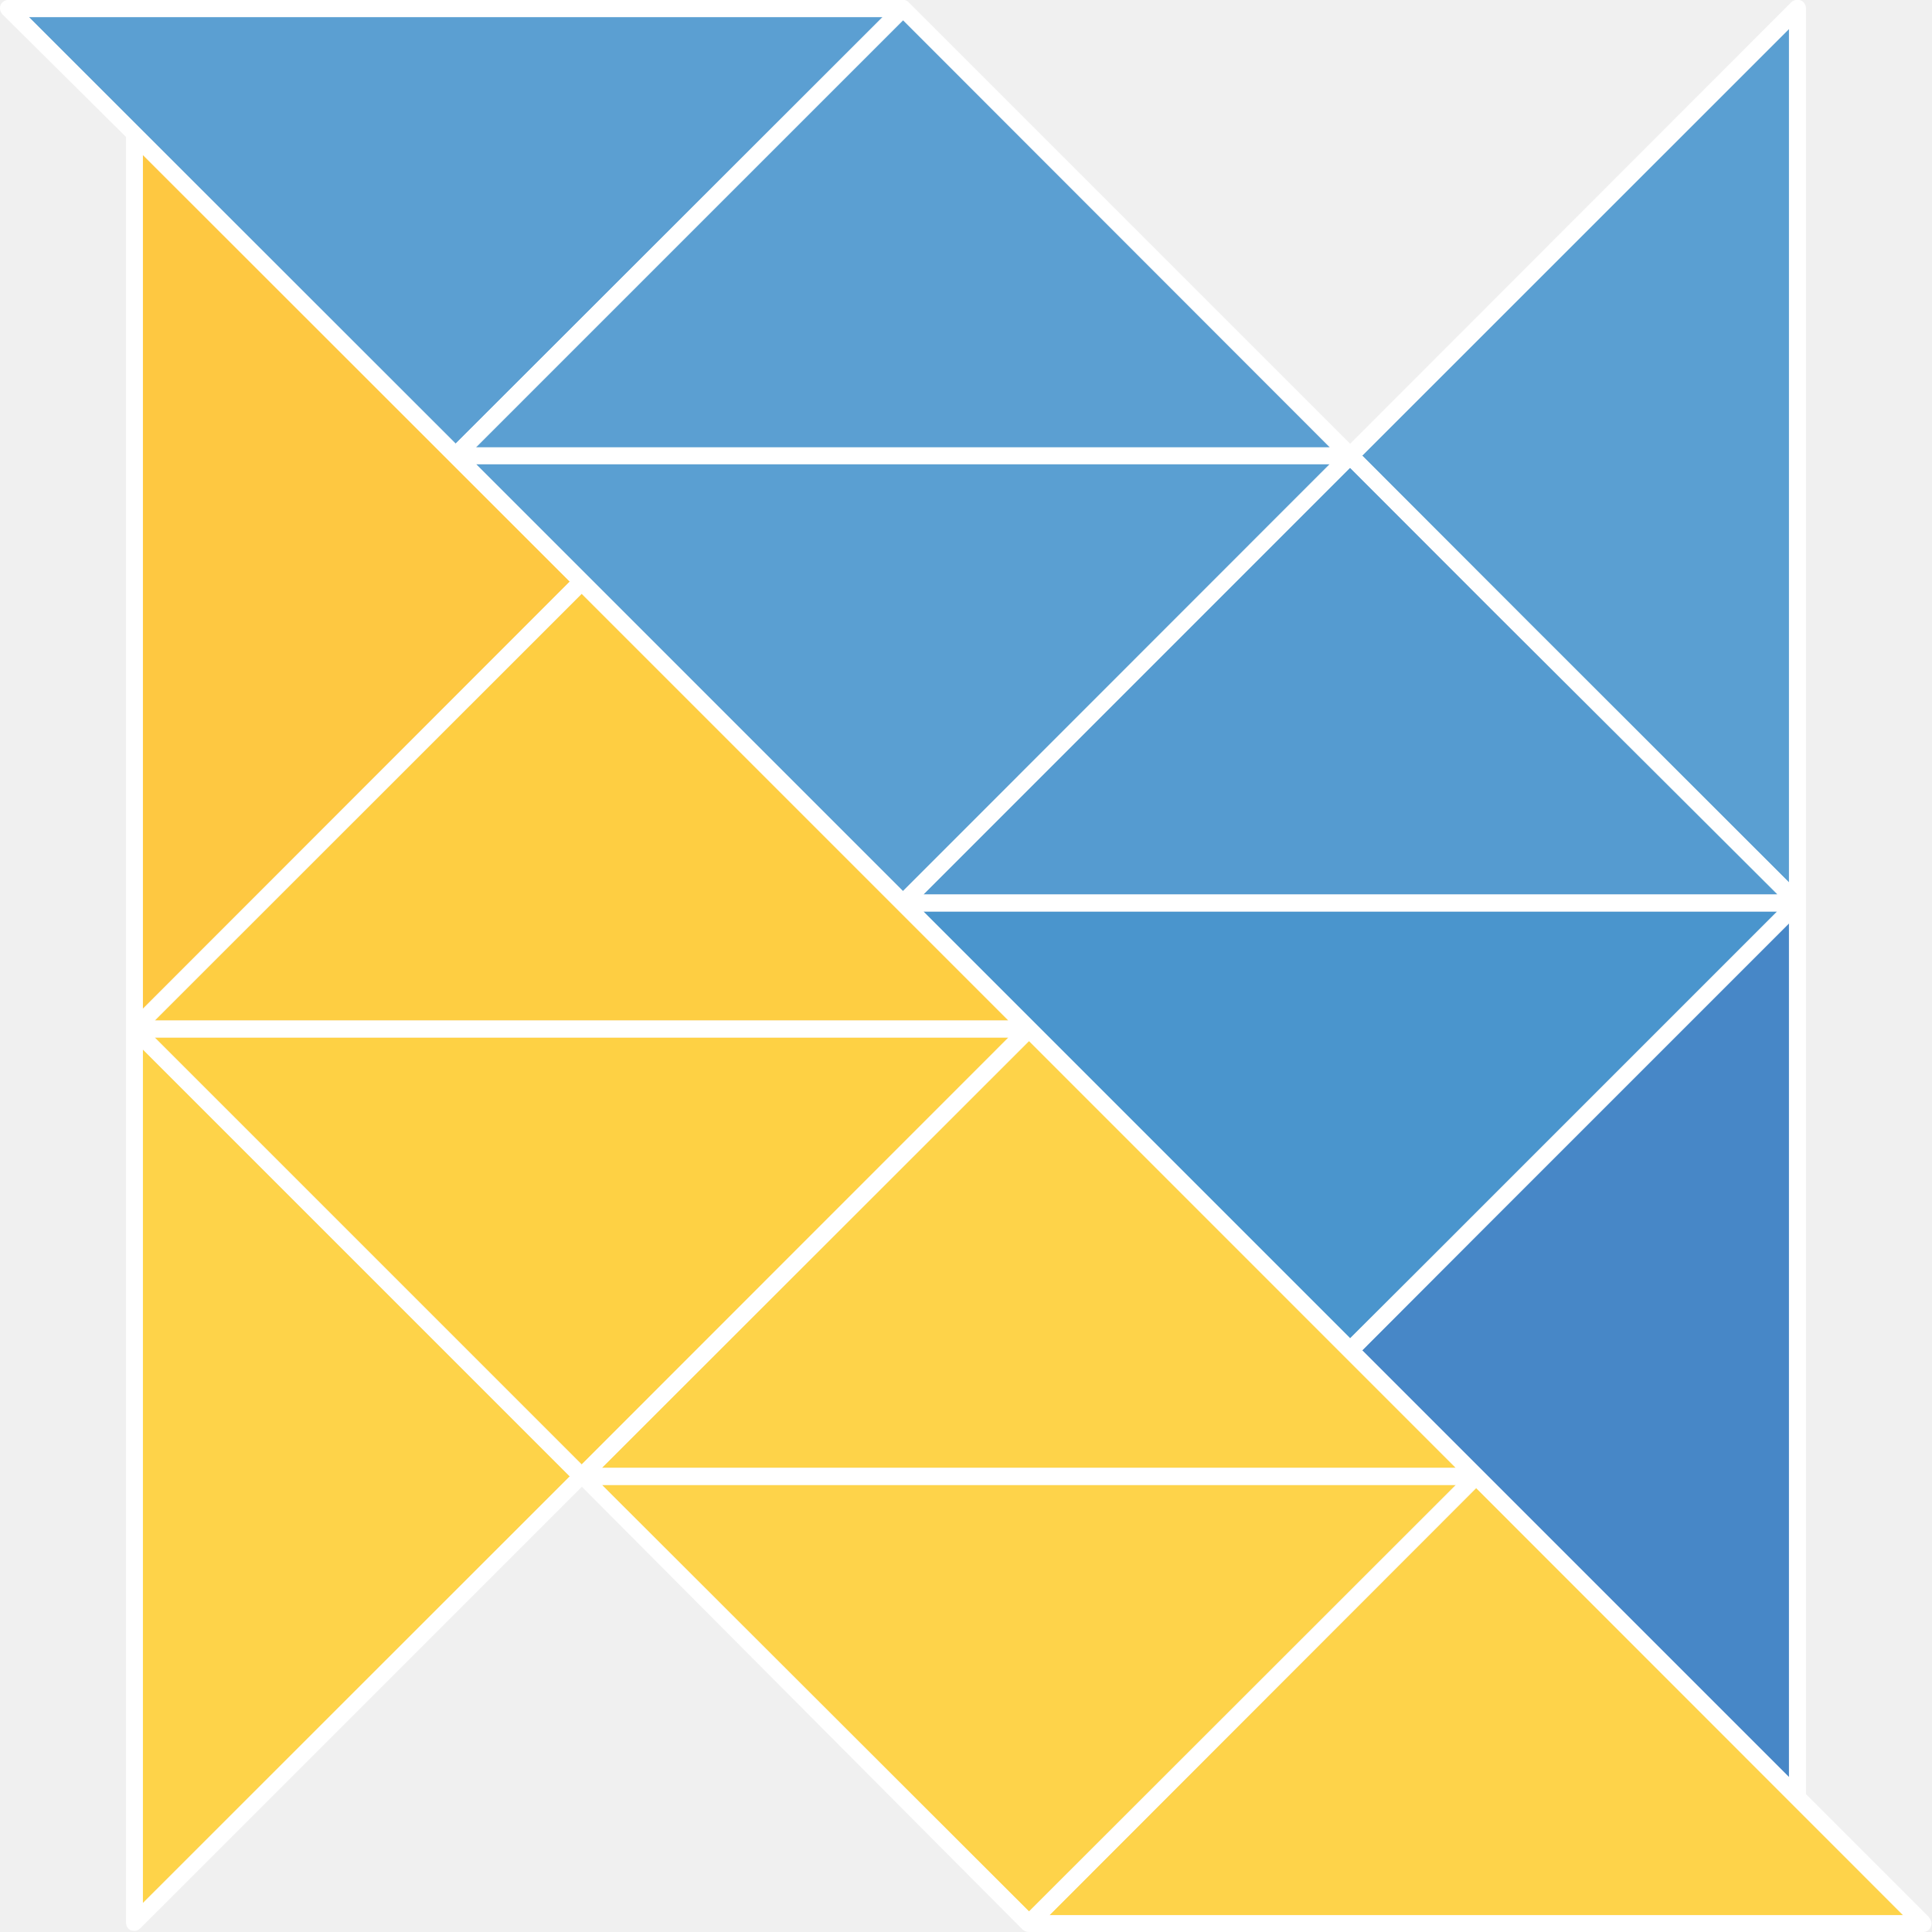
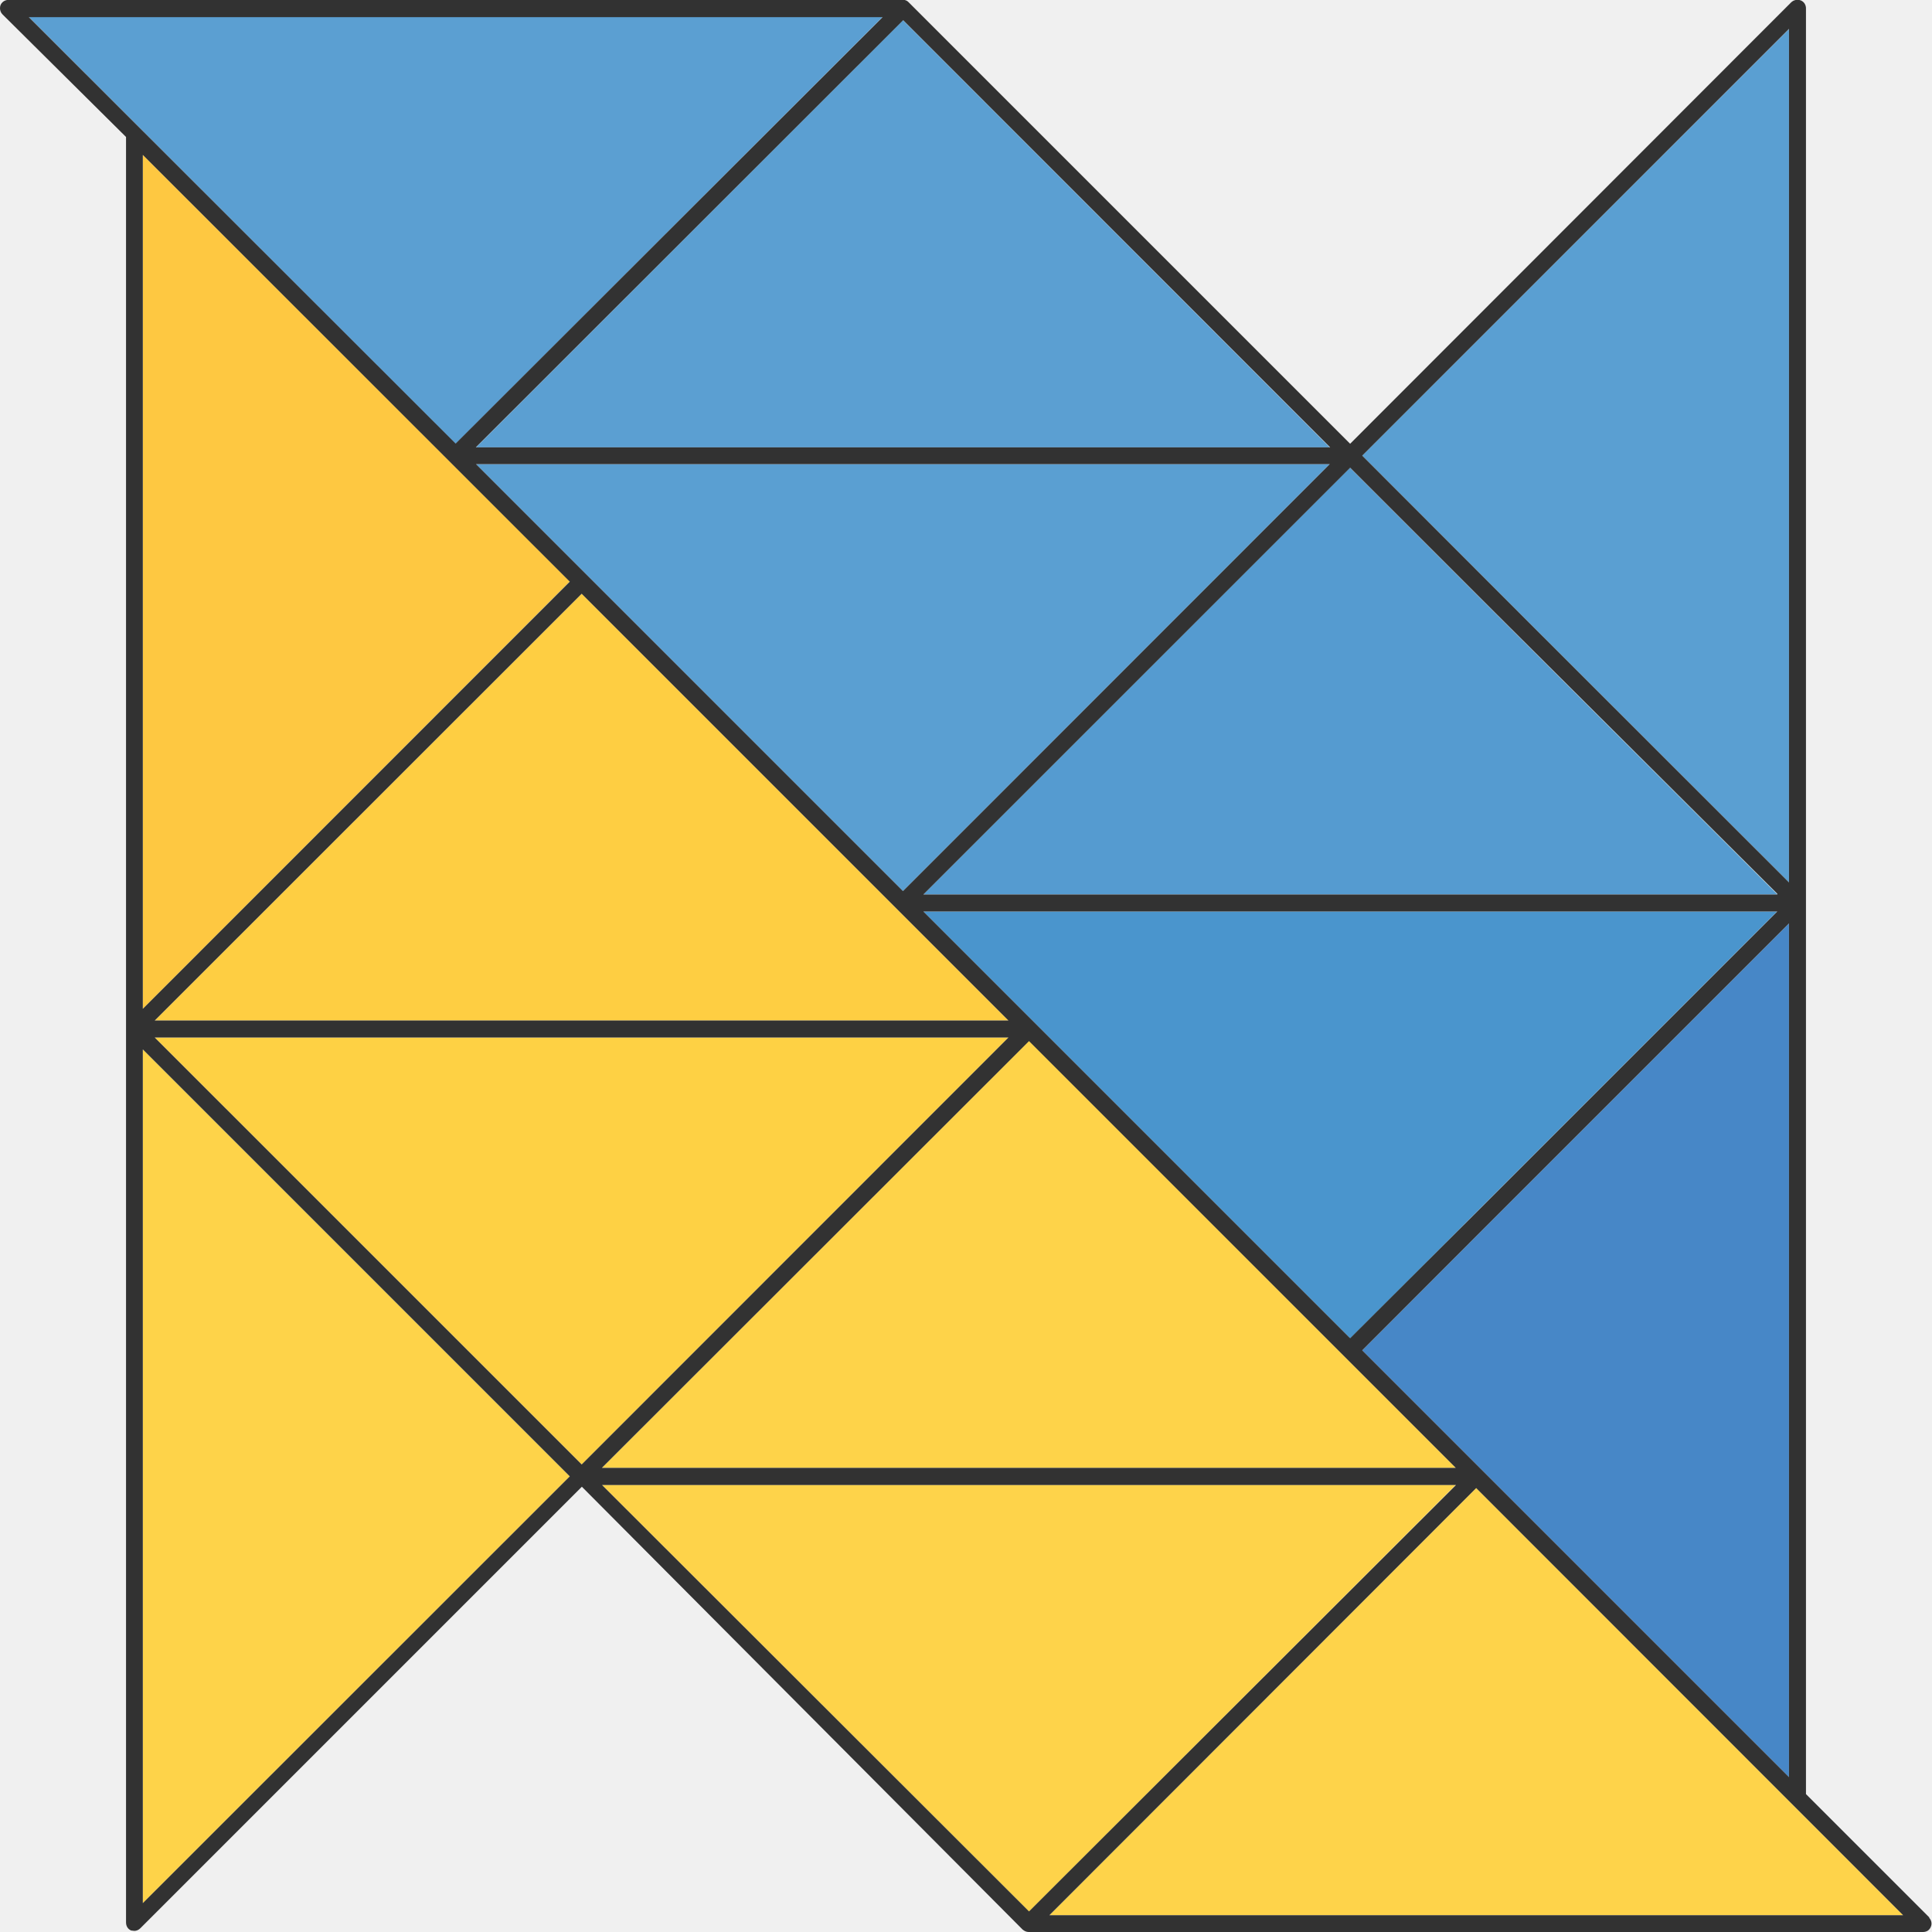
<svg xmlns="http://www.w3.org/2000/svg" width="1024" height="1024" viewBox="1330 -28.7 1024 1024">
  <path fill="#27BCF3" d="M1582.3 208.4L1808.6-18" />
  <path fill="#0079AA" d="M2045.6 680.6l66.3-66.2-66.8 66.2z" />
  <path fill="#4787C7" d="M2278.2 913.2V460.7l-160 160L2052 687" />
  <path fill="#5A9FD2" d="M2052 212.8l88.4 88.5L2278.2 439V-13.3" />
  <path fill="#5B9FD2" d="M1345.3-19.7l226.2 226.2 226.3-226.2" />
  <path fill="#5A9FD2" d="M1808.6 443.6l226.2-226.3h-452.5" />
  <path fill="#5B9FD2" d="M1808.6-18l-226.3 226.4h452.5" />
  <path fill="#4A95CD" d="M1819.4 454.4l226.2 226.2 66.3-66.2 160-160" />
  <path fill="#559BD0" d="M1819.4 445.4H2272L2122.2 296l-76.7-76.8" />
  <path fill="#0096D3" d="M2272 445.4L2122.2 296 2272 445.3" />
  <path fill="#FEC841" d="M1405.7 53.4V506L1632 279.5" />
  <path fill="#FED349" d="M1405.7 527.5V980L1632 753.8l-66.3-66.3" />
  <path fill="#FED34A" d="M2112.4 760l-226.2 226.4h452.5" />
  <path fill="#FED349" d="M2101.6 749.3L1875.4 523 1649 749.3" />
  <path fill="#FED34A" d="M1649 758.3l226.4 226.2 226.2-226.2" />
  <path fill="#FECE42" d="M1864.5 512.2L1638.3 286 1412 512.2" />
  <path fill="#FED144" d="M1412 521.2l226.3 226.3 226.2-226.3" />
  <path fill="#CC382F" d="M1638.2 747.4L1412 521.2" />
-   <path fill="#ffffff" d="M2352.7 987.7l-65.5-65.5V-24.3c0-1.8-1-3.5-2.8-4.2-1.7-.6-3.6-.3-5 1l-233.8 234-234-234c-.7-.8-1.8-1.3-3-1.3h-474c-1 0-2.4.4-3.3 1.3-1 1-1.3 2-1.3 3.2 0 1 .4 2.3 1.3 3.2l65.5 65v946.3c0 2 1 3.6 2.7 4.3l1.7.2c1.2 0 2.3-.5 3.2-1.4l234-234L1872 994c1 .8 2 1.3 3.2 1.3h474c2 0 3.5-1 4.2-2.8.7-1.6.3-3.6-1-4.8zm-466.5-1.3L2112.4 760l226.3 226.4h-452.5zM1632 753.8L1405.7 980V527.5l160 160 66.3 66.3zm420-541l226.2-226.2V439l-137.8-137.7-88.4-88.5zm220 232.6h-452.6l226.2-226.2 76.7 76.7L2272 445zm-463.4-1.8l-226.3-226.3h452.5l-226.2 226.3zM1638.3 286l226.2 226.2H1412L1638.3 286zm181 168.4H2272l-160 160-66.4 66.2-226.2-226.2zm56 68.6l226.3 226.3H1649L1875.5 523zm-10.8-1.8l-226.2 226.3L1412 521.2h452.5zm413.7 392L2052 687l66.2-66.3 160-160v452.5zm-696-704.8L1808.7-18 2035 208.4h-452.6zm-176.5-155L1632 279.6 1405.7 506V53.3zm696 705l-226.3 226-226.3-226h453zm-756.4-778h452.5l-226.3 226-226.2-226z" />
+   <path fill="#323232" d="M2352.7 987.7l-65.5-65.5V-24.3c0-1.8-1-3.5-2.8-4.2-1.7-.6-3.6-.3-5 1l-233.8 234-234-234c-.7-.8-1.8-1.3-3-1.3h-474c-1 0-2.4.4-3.3 1.3-1 1-1.3 2-1.3 3.2 0 1 .4 2.3 1.3 3.2l65.5 65v946.3c0 2 1 3.6 2.7 4.3l1.7.2c1.2 0 2.3-.5 3.2-1.4l234-234L1872 994c1 .8 2 1.3 3.2 1.3h474c2 0 3.5-1 4.2-2.8.7-1.6.3-3.6-1-4.8zm-466.5-1.3L2112.4 760l226.3 226.4h-452.5zM1632 753.8L1405.7 980V527.5l160 160 66.3 66.3zm420-541l226.2-226.2V439l-137.8-137.7-88.4-88.5zm220 232.6h-452.6l226.2-226.2 76.7 76.7L2272 445zm-463.4-1.8l-226.3-226.3h452.5l-226.2 226.3zM1638.3 286l226.2 226.2H1412L1638.3 286zm181 168.4H2272l-160 160-66.4 66.2-226.2-226.2zm56 68.6l226.3 226.3H1649L1875.5 523zm-10.8-1.8l-226.2 226.3L1412 521.2h452.5zm413.7 392L2052 687l66.2-66.3 160-160v452.5zm-696-704.8L1808.7-18 2035 208.4h-452.6zm-176.5-155L1632 279.6 1405.7 506V53.3zm696 705l-226.3 226-226.3-226h453zm-756.4-778h452.5l-226.3 226-226.2-226z" />
</svg>
